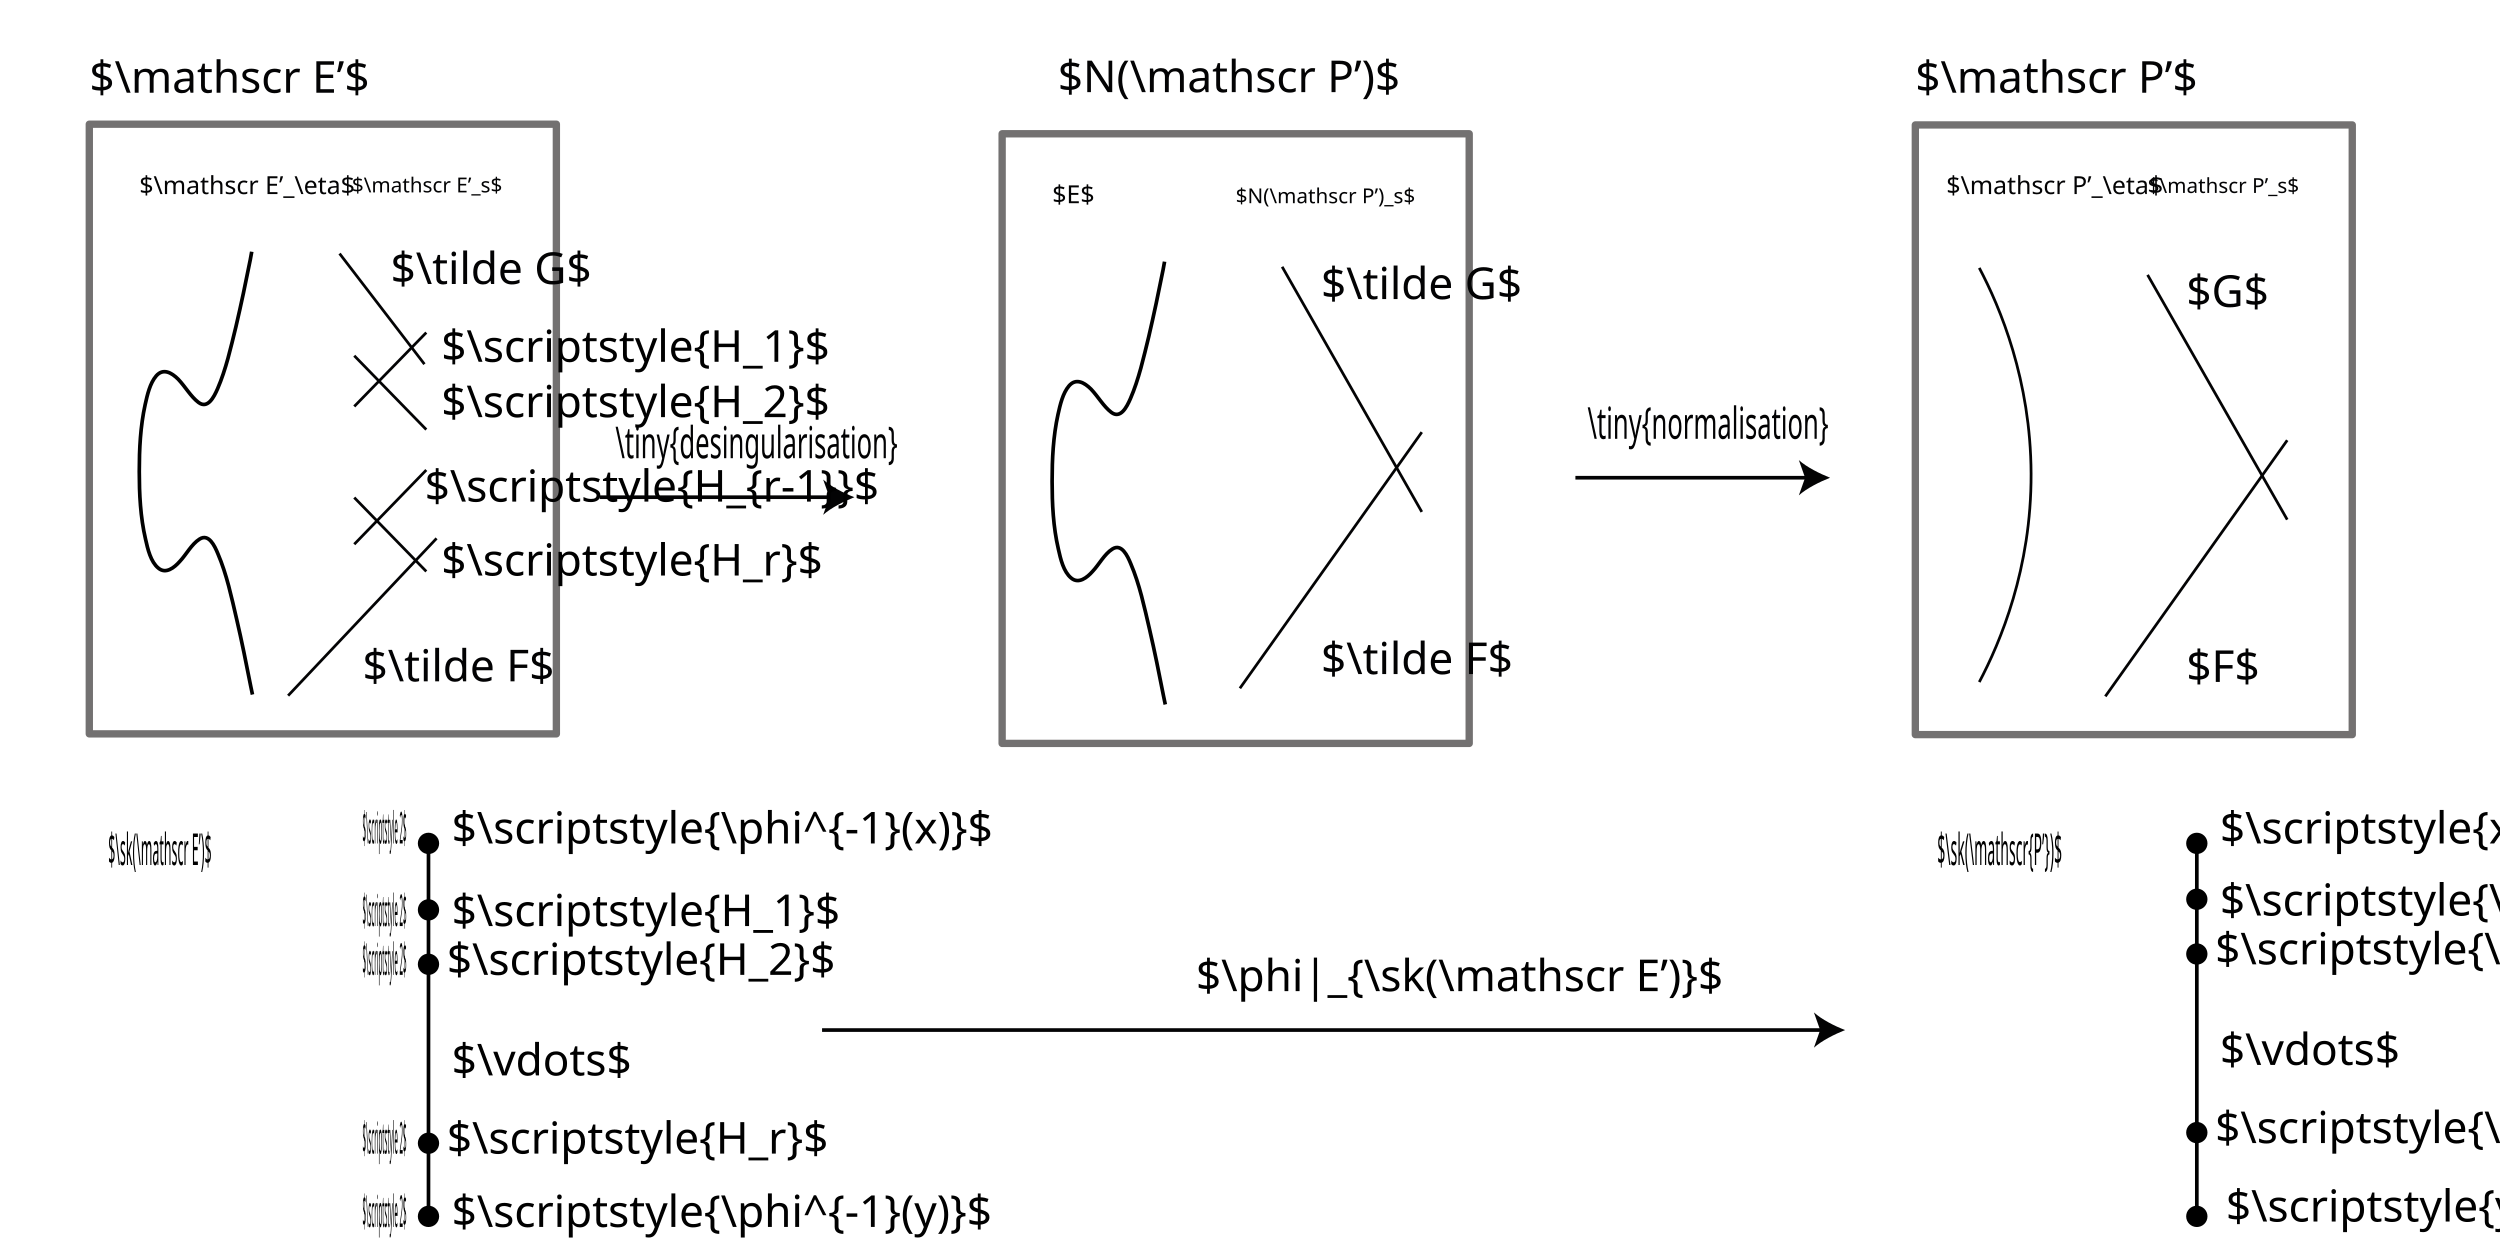
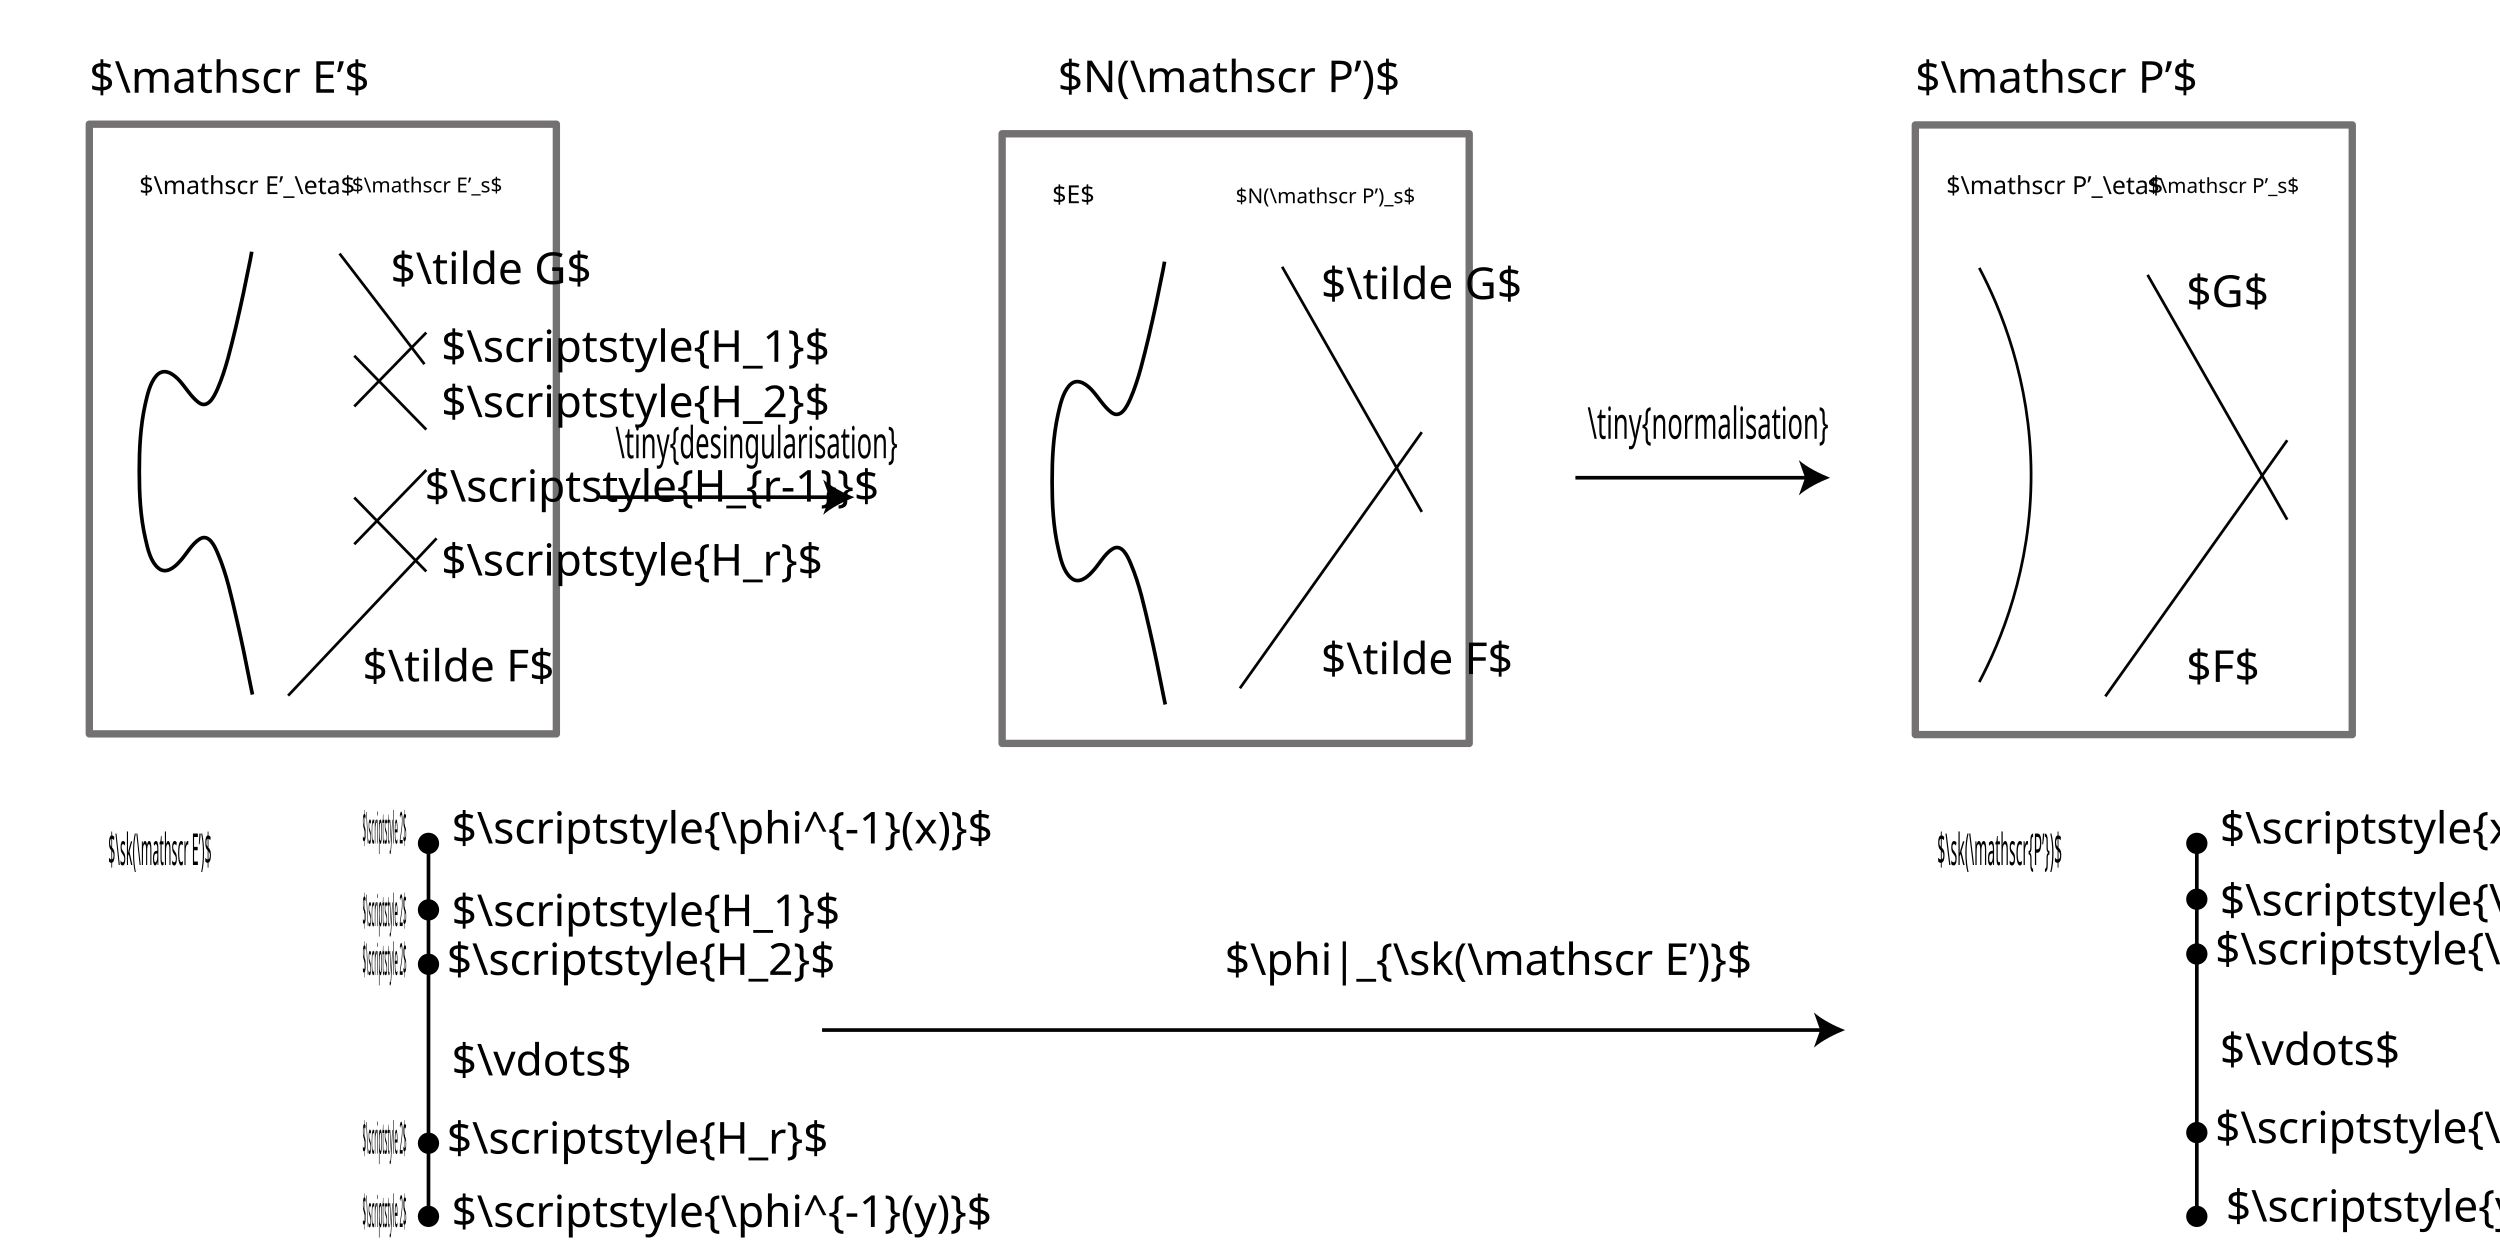
<svg xmlns="http://www.w3.org/2000/svg" version="1.1" id="svg8" x="0px" y="0px" viewBox="0 0 680.3 340.2" style="enable-background:new 0 0 680.3 340.2;" xml:space="preserve">
  <style type="text/css">
	.st0{fill:none;stroke:#030304;stroke-width:0.75;stroke-miterlimit:10;}
	.st1{fill:#030304;}
	.st2{font-family:'ArialMT';}
	.st3{font-size:12px;}
	.st4{font-size:6.778px;}
	.st5{font-size:5.625px;}
	.st6{fill:none;stroke:#737171;stroke-width:2;stroke-linecap:round;stroke-linejoin:round;stroke-miterlimit:10;}
	.st7{fill:#020203;}
	.st8{fill:none;stroke:#030304;stroke-miterlimit:10;}
	.st9{fill:none;stroke:#000000;stroke-miterlimit:10;}
+ 	.st10{font-family:'MyriadPro-Regular';}
</style>
  <g id="layer1" transform="translate(0,-177)">
</g>
  <path class="st0" d="M538.6,72.9c5.7,10.8,14,30.5,14.1,56c0.1,25.9-8.4,45.9-14.1,56.7" />
  <text transform="matrix(1 0 0 1 521.1749 25.2348)" class="st1 st2 st3">$\mathscr P’$</text>
  <line class="st0" x1="584.4" y1="74.8" x2="622.4" y2="141.4" />
  <line class="st0" x1="572.9" y1="189.5" x2="622.4" y2="119.8" />
  <text transform="matrix(1 0 0 1 529.6229 52.8152)" class="st1 st2 st4">$\mathscr P’_\eta$</text>
  <text transform="matrix(1 0 0 1 584.4221 52.5076)" class="st1 st2 st5">$\mathscr P’_s$</text>
  <rect x="521.2" y="34" class="st6" width="118.9" height="165.9" />
  <text transform="matrix(1 0 0 1 594.9408 83.5125)" class="st7 st2 st3">$G$</text>
  <text transform="matrix(1 0 0 1 594.9411 185.5617)" class="st7 st2 st3">$F$</text>
  <text transform="matrix(1 0 0 1 287.8458 25.0788)" class="st1 st2 st3">$N(\mathscr P’)$</text>
  <line class="st0" x1="92.4" y1="69" x2="115.5" y2="99.1" />
  <line class="st0" x1="78.4" y1="189.3" x2="118.8" y2="146.5" />
  <text transform="matrix(1 0 0 1 37.9042 52.8154)" class="st1 st2 st4">$\mathscr E’_\eta$</text>
  <text transform="matrix(1 0 0 1 95.7529 52.3512)" class="st1 st2 st5">$\mathscr E’_s$</text>
  <rect x="24.3" y="33.8" class="st6" width="127.1" height="165.9" />
  <text transform="matrix(1 0 0 1 106.2723 77.2839)" class="st7 st2 st3">$\tilde G$</text>
  <text transform="matrix(1 0 0 1 98.6489 185.4053)" class="st7 st2 st3">$\tilde F$</text>
  <text transform="matrix(0.5811 0 0 1 431.9775 119.3983)" class="st7 st2 st3">\tiny{normalisation}</text>
  <line class="st0" x1="96.4" y1="110.6" x2="116" y2="90.5" />
  <line class="st0" x1="116" y1="155.5" x2="96.4" y2="135.4" />
  <line class="st0" x1="96.4" y1="148.1" x2="116" y2="127.9" />
  <line class="st0" x1="116" y1="116.9" x2="96.4" y2="96.8" />
  <g>
    <g>
      <line class="st8" x1="428.7" y1="130" x2="492" y2="130" />
      <g>
        <path class="st1" d="M498,130c-2.8,1.1-6.4,2.9-8.5,4.8l1.7-4.8l-1.7-4.8C491.6,127.1,495.2,128.9,498,130z" />
      </g>
    </g>
  </g>
  <text transform="matrix(0.5811 0 0 1 167.4473 124.6918)" class="st7 st2 st3">\tiny{desingularisation}</text>
  <g>
    <g>
      <line class="st8" x1="163.2" y1="135.3" x2="226.4" y2="135.3" />
      <g>
        <path class="st1" d="M232.5,135.3c-2.8,1.1-6.4,2.9-8.5,4.8l1.7-4.8l-1.7-4.8C226.1,132.4,229.6,134.2,232.5,135.3z" />
      </g>
    </g>
  </g>
  <text transform="matrix(1 0 0 1 24.3164 25.2344)" class="st1 st2 st3">$\mathscr E’$</text>
  <path class="st9" d="M37.9,128.3c0-6.1,0.3-12.3,1.6-18.2c0.6-2.7,1.3-5.8,3-7.8c1.9-2.2,4.2-0.9,6,0.9c1.9,2,3.4,4.7,5.5,6.3  c2.5,1.9,4.2-1.4,5.2-3.7c2.3-5.3,3.6-11.2,5-16.9c1.4-6,2.7-12.1,3.9-18.2c0.1-0.7,0.3-1.5,0.4-2.2 M37.9,128.3  c0,6.1,0.3,12.4,1.7,18.4c0.6,2.7,1.4,6.2,3.5,7.9c2,1.7,4.3-0.1,5.8-1.8c1.8-1.9,3.2-4.7,5.4-6.1c2.5-1.6,4.1,1.8,5,4  c2.4,5.6,3.7,11.8,5.1,17.8c1.4,6,2.6,12,3.8,18.1c0.2,0.8,0.3,1.6,0.5,2.4" />
  <text transform="matrix(1 0 0 1 286.3336 55.3013)" class="st1 st2 st4">$E$</text>
  <text transform="matrix(1 0 0 1 336.2496 55.3011)" class="st1 st2 st5">$N(\mathscr P’)_s$</text>
  <rect x="272.7" y="36.4" class="st6" width="127.1" height="165.9" />
  <path class="st9" d="M286.3,131c0-6.1,0.3-12.3,1.6-18.2c0.6-2.7,1.3-5.8,3-7.8c1.9-2.2,4.2-0.9,6,0.9c1.9,2,3.4,4.7,5.5,6.3  c2.5,1.9,4.2-1.4,5.2-3.7c2.3-5.3,3.6-11.2,5-16.9c1.4-6,2.7-12.1,3.9-18.2c0.1-0.7,0.3-1.5,0.4-2.2 M286.3,131  c0,6.1,0.3,12.4,1.7,18.4c0.6,2.7,1.4,6.2,3.5,7.9c2,1.7,4.3-0.1,5.8-1.8c1.8-1.9,3.2-4.7,5.4-6.1c2.5-1.6,4.1,1.8,5,4  c2.4,5.6,3.7,11.8,5.1,17.8s2.6,12,3.8,18.1c0.2,0.8,0.3,1.6,0.5,2.4" />
  <line class="st0" x1="348.9" y1="72.6" x2="386.9" y2="139.3" />
  <line class="st0" x1="337.4" y1="187.3" x2="386.9" y2="117.6" />
  <text transform="matrix(1 0 0 1 359.4615 81.3855)" class="st7 st2 st3">$\tilde G$</text>
  <text transform="matrix(1 0 0 1 359.4619 183.4347)" class="st7 st2 st3">$\tilde F$</text>
  <line class="st9" x1="597.8" y1="229.5" x2="597.8" y2="331" />
  <circle cx="597.8" cy="229.5" r="2.9" />
  <circle cx="597.8" cy="331" r="2.9" />
  <text transform="matrix(1 0 0 1 604.0775 229.5265)" class="st2 st3">$\scriptstyle{x}$</text>
  <text transform="matrix(1 0 0 1 605.7026 332.4125)" class="st2 st3">$\scriptstyle{y}$</text>
  <line class="st9" x1="116.6" y1="229.5" x2="116.6" y2="331" />
  <circle cx="116.6" cy="229.5" r="2.9" />
  <circle cx="116.6" cy="331" r="2.9" />
  <text transform="matrix(1 0 0 1 122.8901 229.5265)" class="st2 st3">$\scriptstyle{\phi^{-1}(x)}$</text>
  <text transform="matrix(1 0 0 1 122.8902 333.8745)" class="st2 st3">$\scriptstyle{\phi^{-1}(y)}$</text>
  <circle cx="116.6" cy="247.6" r="2.9" />
  <circle cx="116.6" cy="262.4" r="2.9" />
  <text transform="matrix(1 0 0 1 122.89 252.0017)" class="st2 st3">$\scriptstyle{H_1}$</text>
  <text transform="matrix(1 0 0 1 121.5909 265.2769)" class="st2 st3">$\scriptstyle{H_2}$</text>
  <circle cx="116.6" cy="311.1" r="2.9" />
  <text transform="matrix(1 0 0 1 121.5909 313.9168)" class="st2 st3">$\scriptstyle{H_r}$</text>
  <text transform="matrix(1 0 0 1 122.8901 292.6423)" class="st2 st3">$\vdots$</text>
  <text transform="matrix(0.1401 0 0 1 98.6494 229.5267)" class="st2 st3">$\scriptstyle 2$</text>
  <text transform="matrix(0.1401 0 0 1 98.6494 252.0013)" class="st2 st3">$\scriptstyle 2$</text>
  <text transform="matrix(0.1401 0 0 1 98.6494 265.2777)" class="st2 st3">$\scriptstyle 2$</text>
  <text transform="matrix(0.1401 0 0 1 98.6494 313.9169)" class="st2 st3">$\scriptstyle 2$</text>
  <text transform="matrix(0.1401 0 0 1 98.6494 333.8749)" class="st2 st3">$\scriptstyle 2$</text>
  <circle cx="597.8" cy="244.7" r="2.9" />
  <circle cx="597.8" cy="259.6" r="2.9" />
  <text transform="matrix(1 0 0 1 604.0774 249.1409)" class="st2 st3">$\scriptstyle{\phi(H_1)}$</text>
  <text transform="matrix(1 0 0 1 602.7783 262.4161)" class="st2 st3">$\scriptstyle{\phi(H_2)}$</text>
  <circle cx="597.8" cy="308.2" r="2.9" />
  <text transform="matrix(1 0 0 1 602.7783 311.0559)" class="st2 st3">$\scriptstyle{\phi(H_r)}$</text>
  <text transform="matrix(1 0 0 1 604.0775 289.7814)" class="st2 st3">$\vdots$</text>
  <text transform="matrix(1 0 0 1 120.0686 98.4595)" class="st2 st3">$\scriptstyle{H_1}$</text>
  <text transform="matrix(1 0 0 1 120.0688 113.5171)" class="st2 st3">$\scriptstyle{H_2}$</text>
  <text transform="matrix(1 0 0 1 115.5493 136.5034)" class="st2 st3">$\scriptstyle{H_{r-1}}$</text>
  <text transform="matrix(1 0 0 1 120.0688 156.6165)" class="st2 st3">$\scriptstyle{H_r}$</text>
  <g>
    <g>
      <line class="st8" x1="223.7" y1="280.3" x2="496" y2="280.3" />
      <g>
        <path class="st1" d="M502.1,280.3c-2.8,1.1-6.4,2.9-8.5,4.8l1.7-4.8l-1.7-4.8C495.7,277.4,499.2,279.2,502.1,280.3z" />
      </g>
    </g>
  </g>
-   <text transform="matrix(1 0 0 1 325.4305 269.7112)" class="st2 st3">$\phi|_{\sk(\mathscr E’)}$</text>
  <text transform="matrix(0.2812 0 0 1 29.4473 235.3895)" class="st2 st3">$\sk(\mathscr E’)$</text>
  <text transform="matrix(0.3184 0 0 1 527.1748 235.3895)" class="st2 st3">$\sk(\mathscr{P’})$</text>
+   <text transform="matrix(1 0 0 1 333.2812 265.3)" class="st10 st3">$\phi|_{\sk(\mathscr E’)}$</text>
</svg>
